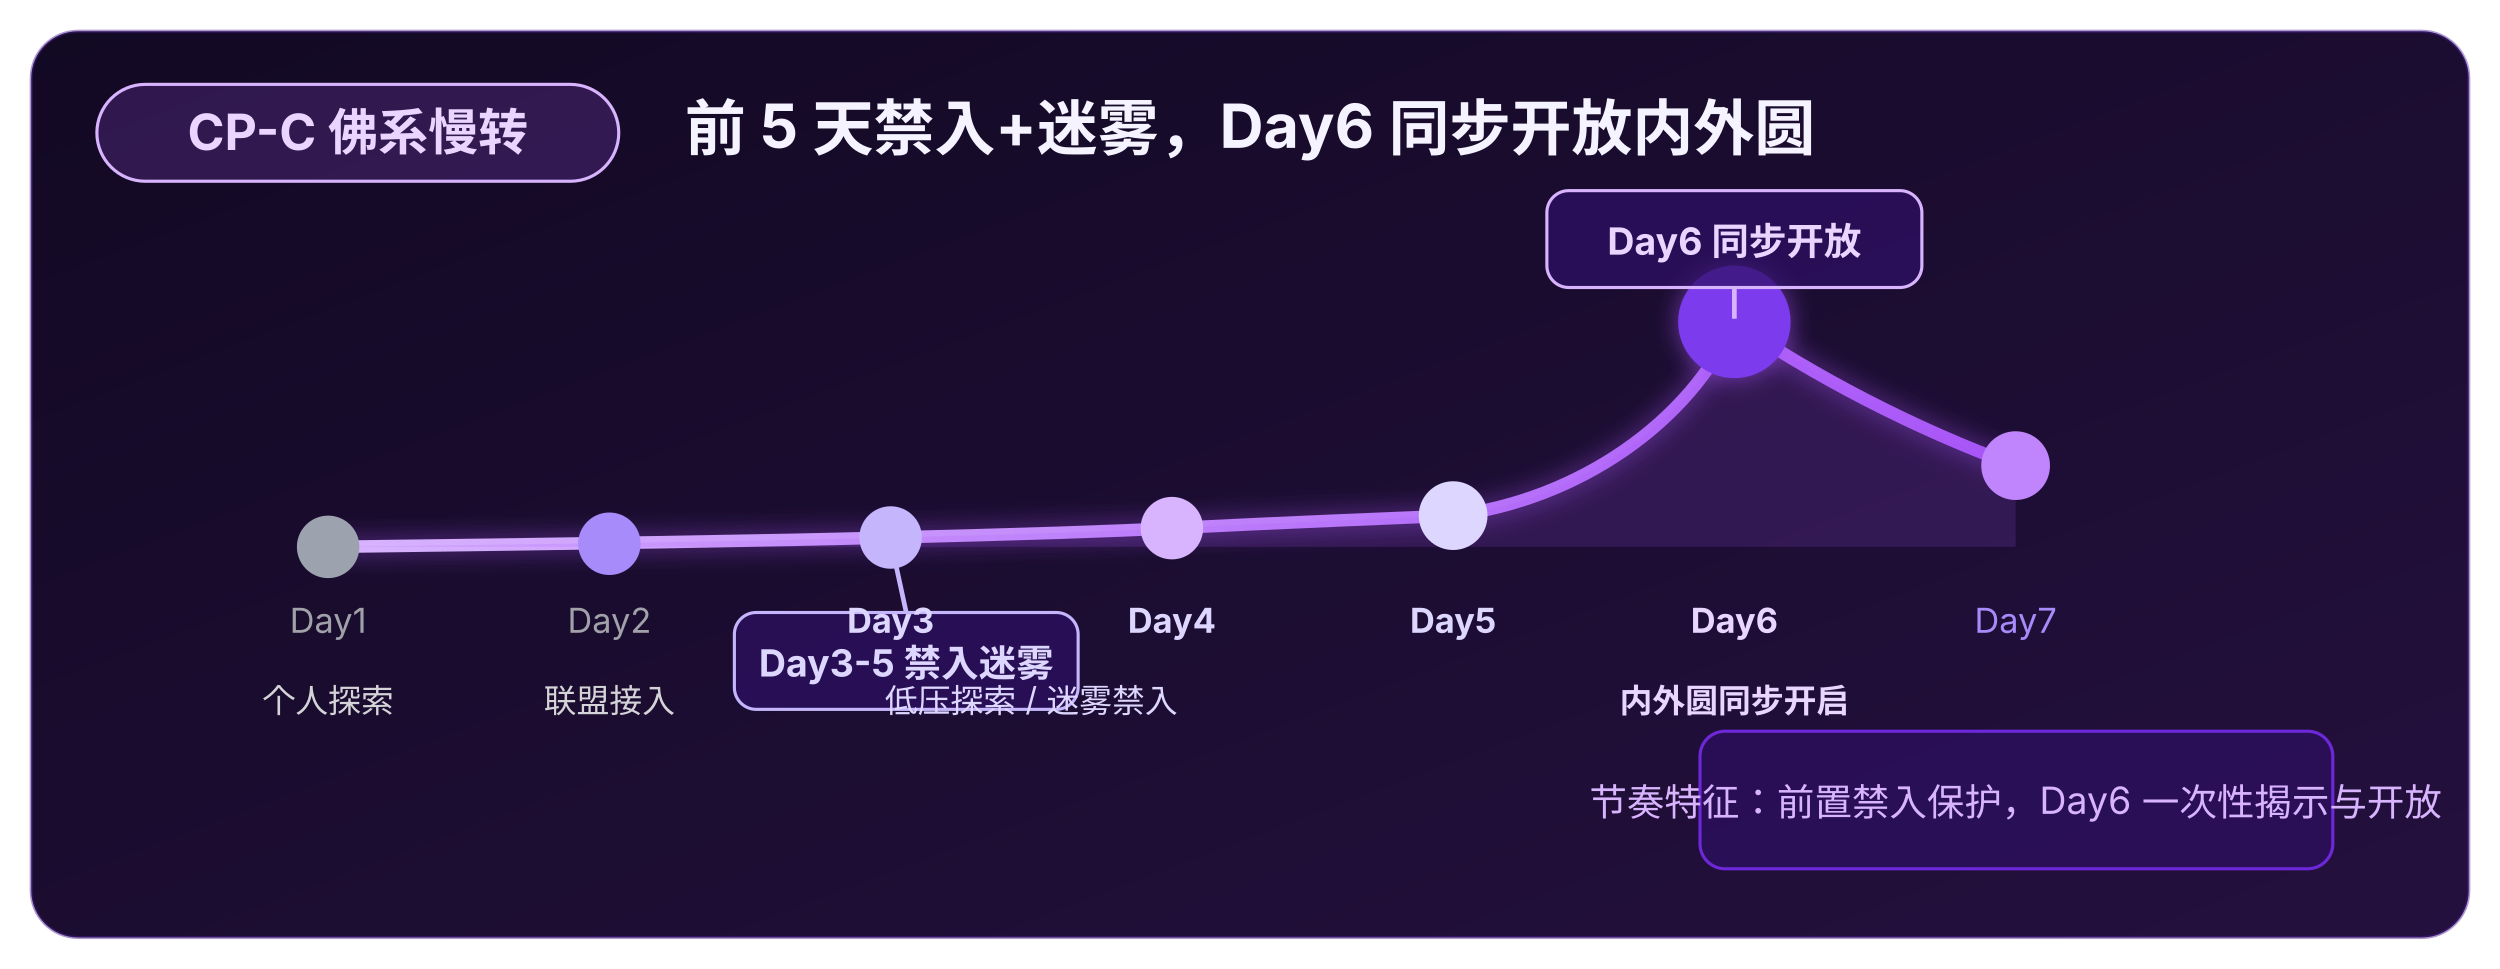
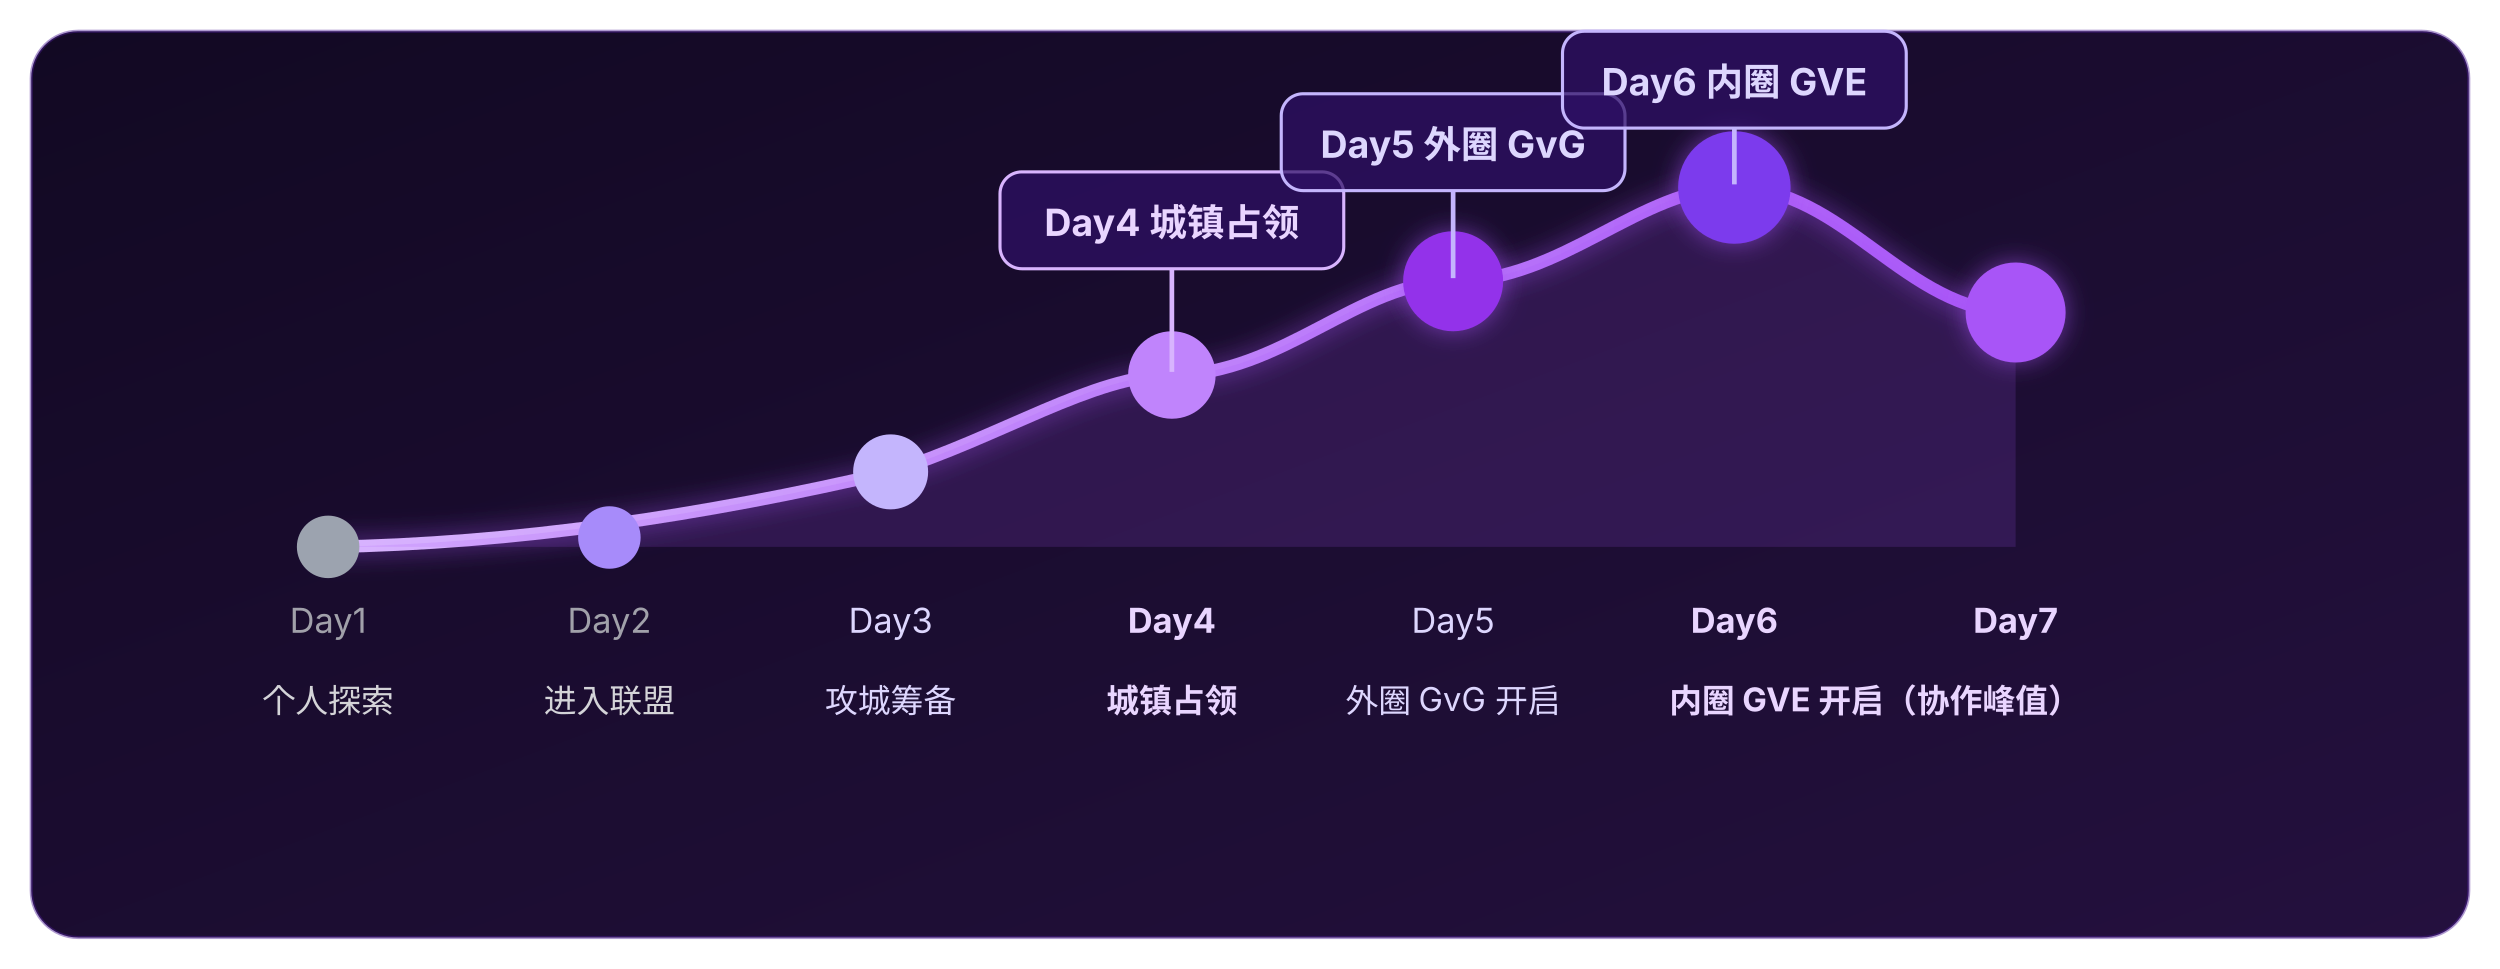
<svg xmlns="http://www.w3.org/2000/svg" width="1600" height="620" viewBox="0 0 1600 620" role="img" aria-labelledby="title desc">
  <defs>
    <linearGradient id="bgC" x1="0%" y1="0%" x2="100%" y2="100%">
      <stop offset="0%" stop-color="#120923" />
      <stop offset="100%" stop-color="#24103e" />
    </linearGradient>
    <linearGradient id="lineC" x1="0%" y1="0%" x2="100%" y2="0%">
      <stop offset="0%" stop-color="#c4b5fd" />
      <stop offset="100%" stop-color="#7c3aed" />
    </linearGradient>
    <linearGradient id="curveC" x1="0%" y1="0%" x2="100%" y2="0%">
      <stop offset="0%" stop-color="#d8b4fe" />
      <stop offset="100%" stop-color="#a855f7" />
    </linearGradient>
    <filter id="glowC" x="-30%" y="-30%" width="160%" height="160%">
      <feDropShadow dx="0" dy="0" stdDeviation="8" flood-color="#a855f7" flood-opacity="0.58" />
    </filter>
  </defs>
  <rect x="20" y="20" width="1560" height="580" rx="30" fill="url(#bgC)" />
  <rect x="20" y="20" width="1560" height="580" rx="30" fill="none" stroke="#4c1d95" stroke-opacity="0.45" stroke-width="2" />
-   <rect x="62" y="54" width="334" height="62" rx="31" fill="#a855f7" fill-opacity="0.20" stroke="#d8b4fe" stroke-width="2" />
-   <text x="229" y="96" fill="#e9d5ff" font-size="32" font-family="Inter,Segoe UI,Arial,sans-serif" font-weight="700" text-anchor="middle">CP-C 佛系慢转</text>
-   <text x="800" y="96" fill="#f5f3ff" font-size="39" font-family="Inter,Segoe UI,Arial,sans-serif" font-weight="700" text-anchor="middle">前 5 天禁入+迷雾，Day6 同步开放内外圆</text>
  <line x1="170" y1="350" x2="1430" y2="350" stroke="url(#lineC)" stroke-width="12" stroke-linecap="round" opacity="0.9" />
-   <path d="M210 350 C370 348 500 346 570 344 C650 342 715 340 750 338 C830 334 884 332 930 330 C1010 320 1082 270 1110 206 C1160 240 1224 274 1290 298" fill="none" stroke="url(#curveC)" stroke-width="8" stroke-linecap="round" filter="url(#glowC)" />
-   <path d="M210 350 C370 348 500 346 570 344 C650 342 715 340 750 338 C830 334 884 332 930 330 C1010 320 1082 270 1110 206 C1160 240 1224 274 1290 298 L1290 350 L210 350 Z" fill="#a855f7" fill-opacity="0.16" />
+   <path d="M210 350 C330 348 450 330 570 302 C640 280 700 240 750 240 C820 240 870 180 930 180 C1000 180 1050 120 1110 120 C1180 120 1220 200 1290 200" fill="none" stroke="url(#curveC)" stroke-width="8" stroke-linecap="round" filter="url(#glowC)" />
+   <path d="M210 350 C330 348 450 330 570 302 C640 280 700 240 750 240 C820 240 870 180 930 180 C1000 180 1050 120 1110 120 C1180 120 1220 200 1290 200 L1290 350 L210 350 Z" fill="#a855f7" fill-opacity="0.16" />
  <circle cx="210" cy="350" r="20" fill="#9ca3af" />
-   <circle cx="390" cy="348" r="20" fill="#a78bfa" />
-   <circle cx="570" cy="344" r="20" fill="#c4b5fd" />
-   <circle cx="750" cy="338" r="20" fill="#d8b4fe" />
-   <circle cx="930" cy="330" r="22" fill="#ddd6fe" />
-   <circle cx="1110" cy="206" r="36" fill="#7c3aed" filter="url(#glowC)" />
-   <circle cx="1290" cy="298" r="22" fill="#c084fc" />
-   <rect x="990" y="122" width="240" height="62" rx="14" fill="#2e1065" fill-opacity="0.72" stroke="#d8b4fe" stroke-width="2" />
-   <text x="1110" y="163" fill="#e9d5ff" font-size="24" font-family="Inter,Segoe UI,Arial,sans-serif" font-weight="700" text-anchor="middle">Day6 同步开放</text>
-   <line x1="1110" y1="184" x2="1110" y2="204" stroke="#d8b4fe" stroke-width="3" />
-   <rect x="470" y="392" width="220" height="62" rx="14" fill="#2e1065" fill-opacity="0.70" stroke="#c4b5fd" stroke-width="2" />
-   <text x="580" y="433" fill="#ddd6fe" font-size="24" font-family="Inter,Segoe UI,Arial,sans-serif" font-weight="700" text-anchor="middle">Day3-5 禁入迷雾</text>
-   <line x1="580" y1="392" x2="570" y2="346" stroke="#c4b5fd" stroke-width="3" />
+   <circle cx="390" cy="344" r="20" fill="#a78bfa" />
+   <circle cx="570" cy="302" r="24" fill="#c4b5fd" />
+   <circle cx="750" cy="240" r="28" fill="#c084fc" />
+   <circle cx="930" cy="180" r="32" fill="#9333ea" filter="url(#glowC)" />
+   <circle cx="1110" cy="120" r="36" fill="#7c3aed" filter="url(#glowC)" />
+   <circle cx="1290" cy="200" r="32" fill="#a855f7" filter="url(#glowC)" />
+   <rect x="640" y="110" width="220" height="62" rx="14" fill="#2e1065" fill-opacity="0.72" stroke="#d8b4fe" stroke-width="2" />
+   <text x="750" y="151" fill="#e9d5ff" font-size="24" font-family="Inter,Segoe UI,Arial,sans-serif" font-weight="700" text-anchor="middle">Day4 城镇占领</text>
+   <line x1="750" y1="172" x2="750" y2="238" stroke="#d8b4fe" stroke-width="3" />
+   <rect x="820" y="60" width="220" height="62" rx="14" fill="#2e1065" fill-opacity="0.72" stroke="#c4b5fd" stroke-width="2" />
+   <text x="930" y="101" fill="#ddd6fe" font-size="24" font-family="Inter,Segoe UI,Arial,sans-serif" font-weight="700" text-anchor="middle">Day5 外圈 GvG</text>
+   <line x1="930" y1="122" x2="930" y2="178" stroke="#c4b5fd" stroke-width="3" />
+   <rect x="1000" y="20" width="220" height="62" rx="14" fill="#2e1065" fill-opacity="0.72" stroke="#c4b5fd" stroke-width="2" />
+   <text x="1110" y="61" fill="#ddd6fe" font-size="24" font-family="Inter,Segoe UI,Arial,sans-serif" font-weight="700" text-anchor="middle">Day6 内圈 GVE</text>
+   <line x1="1110" y1="82" x2="1110" y2="118" stroke="#c4b5fd" stroke-width="3" />
  <text x="210" y="405" fill="#a1a1aa" font-size="22" font-family="Inter,Segoe UI,Arial,sans-serif" text-anchor="middle">Day1</text>
  <text x="390" y="405" fill="#a1a1aa" font-size="22" font-family="Inter,Segoe UI,Arial,sans-serif" text-anchor="middle">Day2</text>
-   <text x="570" y="405" fill="#ddd6fe" font-size="22" font-family="Inter,Segoe UI,Arial,sans-serif" font-weight="700" text-anchor="middle">Day3</text>
-   <text x="750" y="405" fill="#ddd6fe" font-size="22" font-family="Inter,Segoe UI,Arial,sans-serif" font-weight="700" text-anchor="middle">Day4</text>
-   <text x="930" y="405" fill="#ddd6fe" font-size="22" font-family="Inter,Segoe UI,Arial,sans-serif" font-weight="700" text-anchor="middle">Day5</text>
+   <text x="570" y="405" fill="#ddd6fe" font-size="22" font-family="Inter,Segoe UI,Arial,sans-serif" text-anchor="middle">Day3</text>
+   <text x="750" y="405" fill="#e9d5ff" font-size="22" font-family="Inter,Segoe UI,Arial,sans-serif" font-weight="700" text-anchor="middle">Day4</text>
+   <text x="930" y="405" fill="#ddd6fe" font-size="22" font-family="Inter,Segoe UI,Arial,sans-serif" text-anchor="middle">Day5</text>
  <text x="1110" y="405" fill="#e9d5ff" font-size="22" font-family="Inter,Segoe UI,Arial,sans-serif" font-weight="700" text-anchor="middle">Day6</text>
-   <text x="1290" y="405" fill="#a78bfa" font-size="22" font-family="Inter,Segoe UI,Arial,sans-serif" text-anchor="middle">Day7</text>
+   <text x="1290" y="405" fill="#e9d5ff" font-size="22" font-family="Inter,Segoe UI,Arial,sans-serif" font-weight="700" text-anchor="middle">Day7</text>
  <text x="210" y="456" fill="#d4d4d8" font-size="21" font-family="Inter,Segoe UI,Arial,sans-serif" text-anchor="middle">个人探索</text>
-   <text x="390" y="456" fill="#d4d4d8" font-size="21" font-family="Inter,Segoe UI,Arial,sans-serif" text-anchor="middle">联盟接入</text>
-   <text x="660" y="456" fill="#ddd6fe" font-size="21" font-family="Inter,Segoe UI,Arial,sans-serif" text-anchor="middle">低压探索 / 迷雾禁入</text>
-   <text x="1110" y="456" fill="#e9d5ff" font-size="21" font-family="Inter,Segoe UI,Arial,sans-serif" font-weight="700" text-anchor="middle">内外圆同步开启</text>
-   <rect x="1088" y="468" width="405" height="88" rx="16" fill="#2e1065" fill-opacity="0.68" stroke="#6d28d9" stroke-width="2" />
-   <text x="1290" y="522" fill="#d8b4fe" font-size="24" font-family="Inter,Segoe UI,Arial,sans-serif" text-anchor="middle">节奏特征：前置禁入保护，Day6 一次性揭示与开放</text>
+   <text x="390" y="456" fill="#d4d4d8" font-size="21" font-family="Inter,Segoe UI,Arial,sans-serif" text-anchor="middle">进入联盟</text>
+   <text x="570" y="456" fill="#ddd6fe" font-size="21" font-family="Inter,Segoe UI,Arial,sans-serif" text-anchor="middle">攻城筹备</text>
+   <text x="750" y="456" fill="#e9d5ff" font-size="21" font-family="Inter,Segoe UI,Arial,sans-serif" font-weight="700" text-anchor="middle">城镇占领</text>
+   <text x="930" y="456" fill="#ddd6fe" font-size="21" font-family="Inter,Segoe UI,Arial,sans-serif" text-anchor="middle">外圈 GvG 开启</text>
+   <text x="1200" y="456" fill="#e9d5ff" font-size="21" font-family="Inter,Segoe UI,Arial,sans-serif" font-weight="700" text-anchor="middle">内圈 GVE 开启（协作峰值）</text>
</svg>
